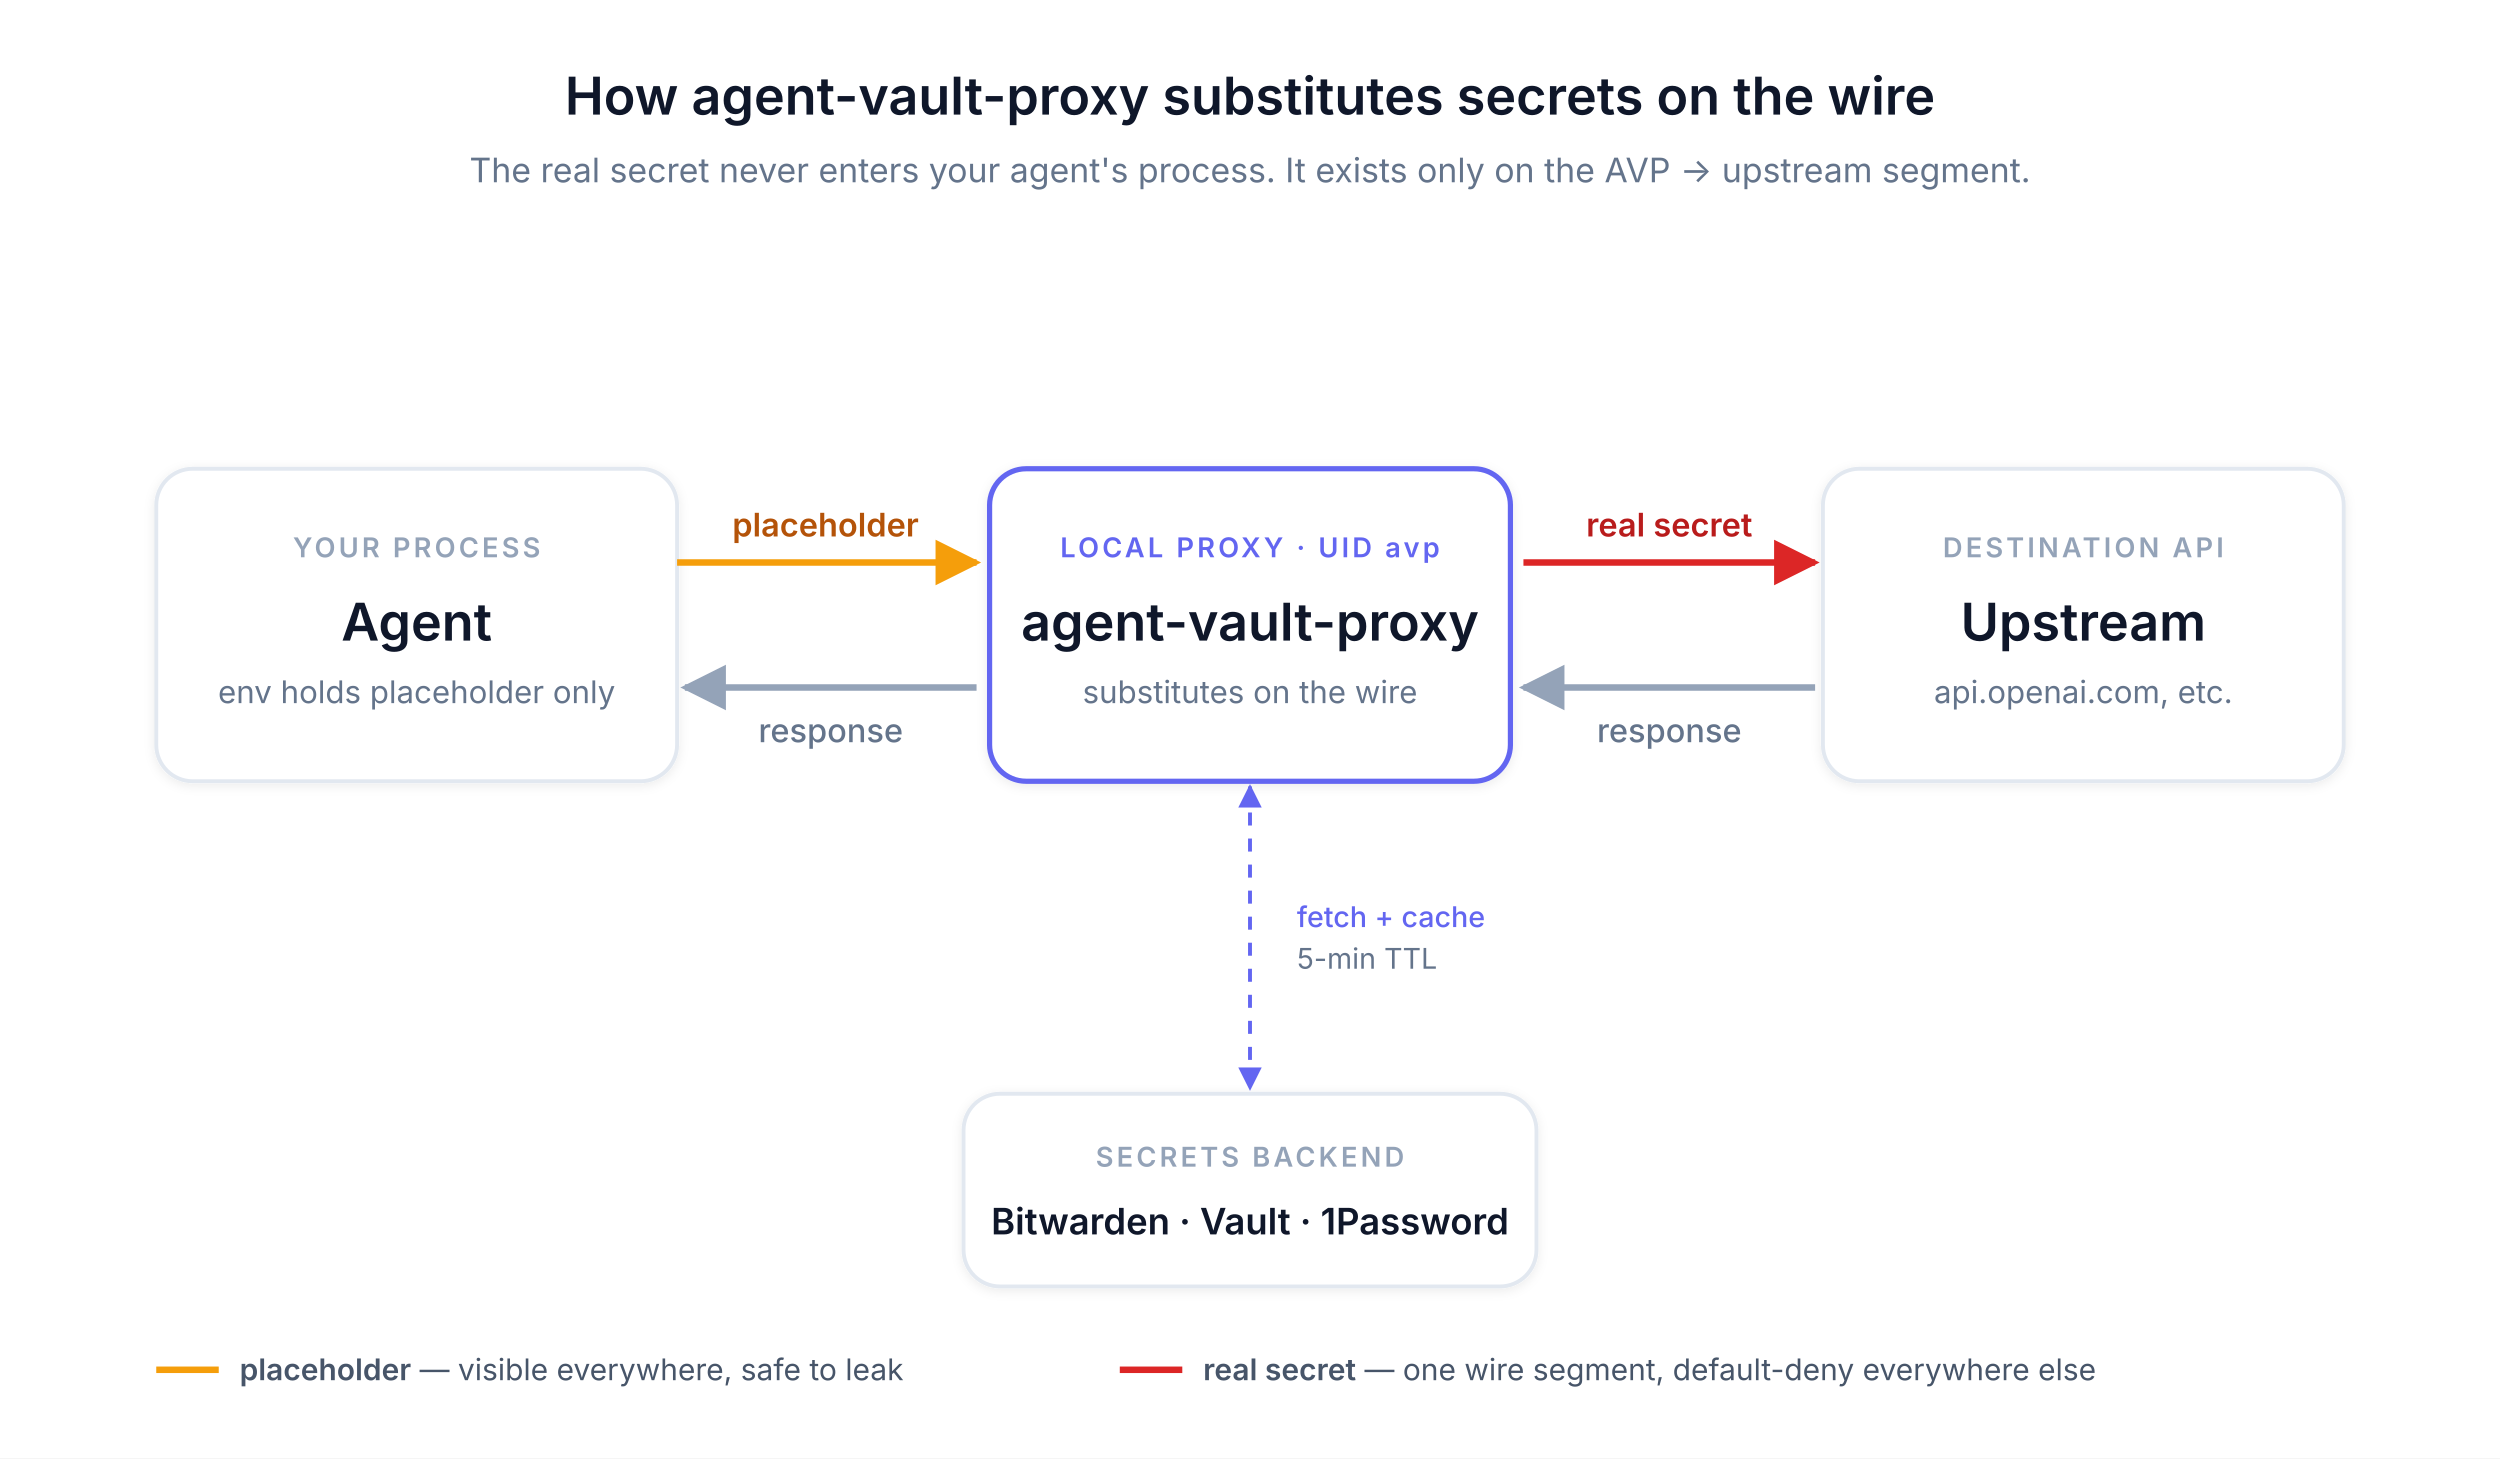
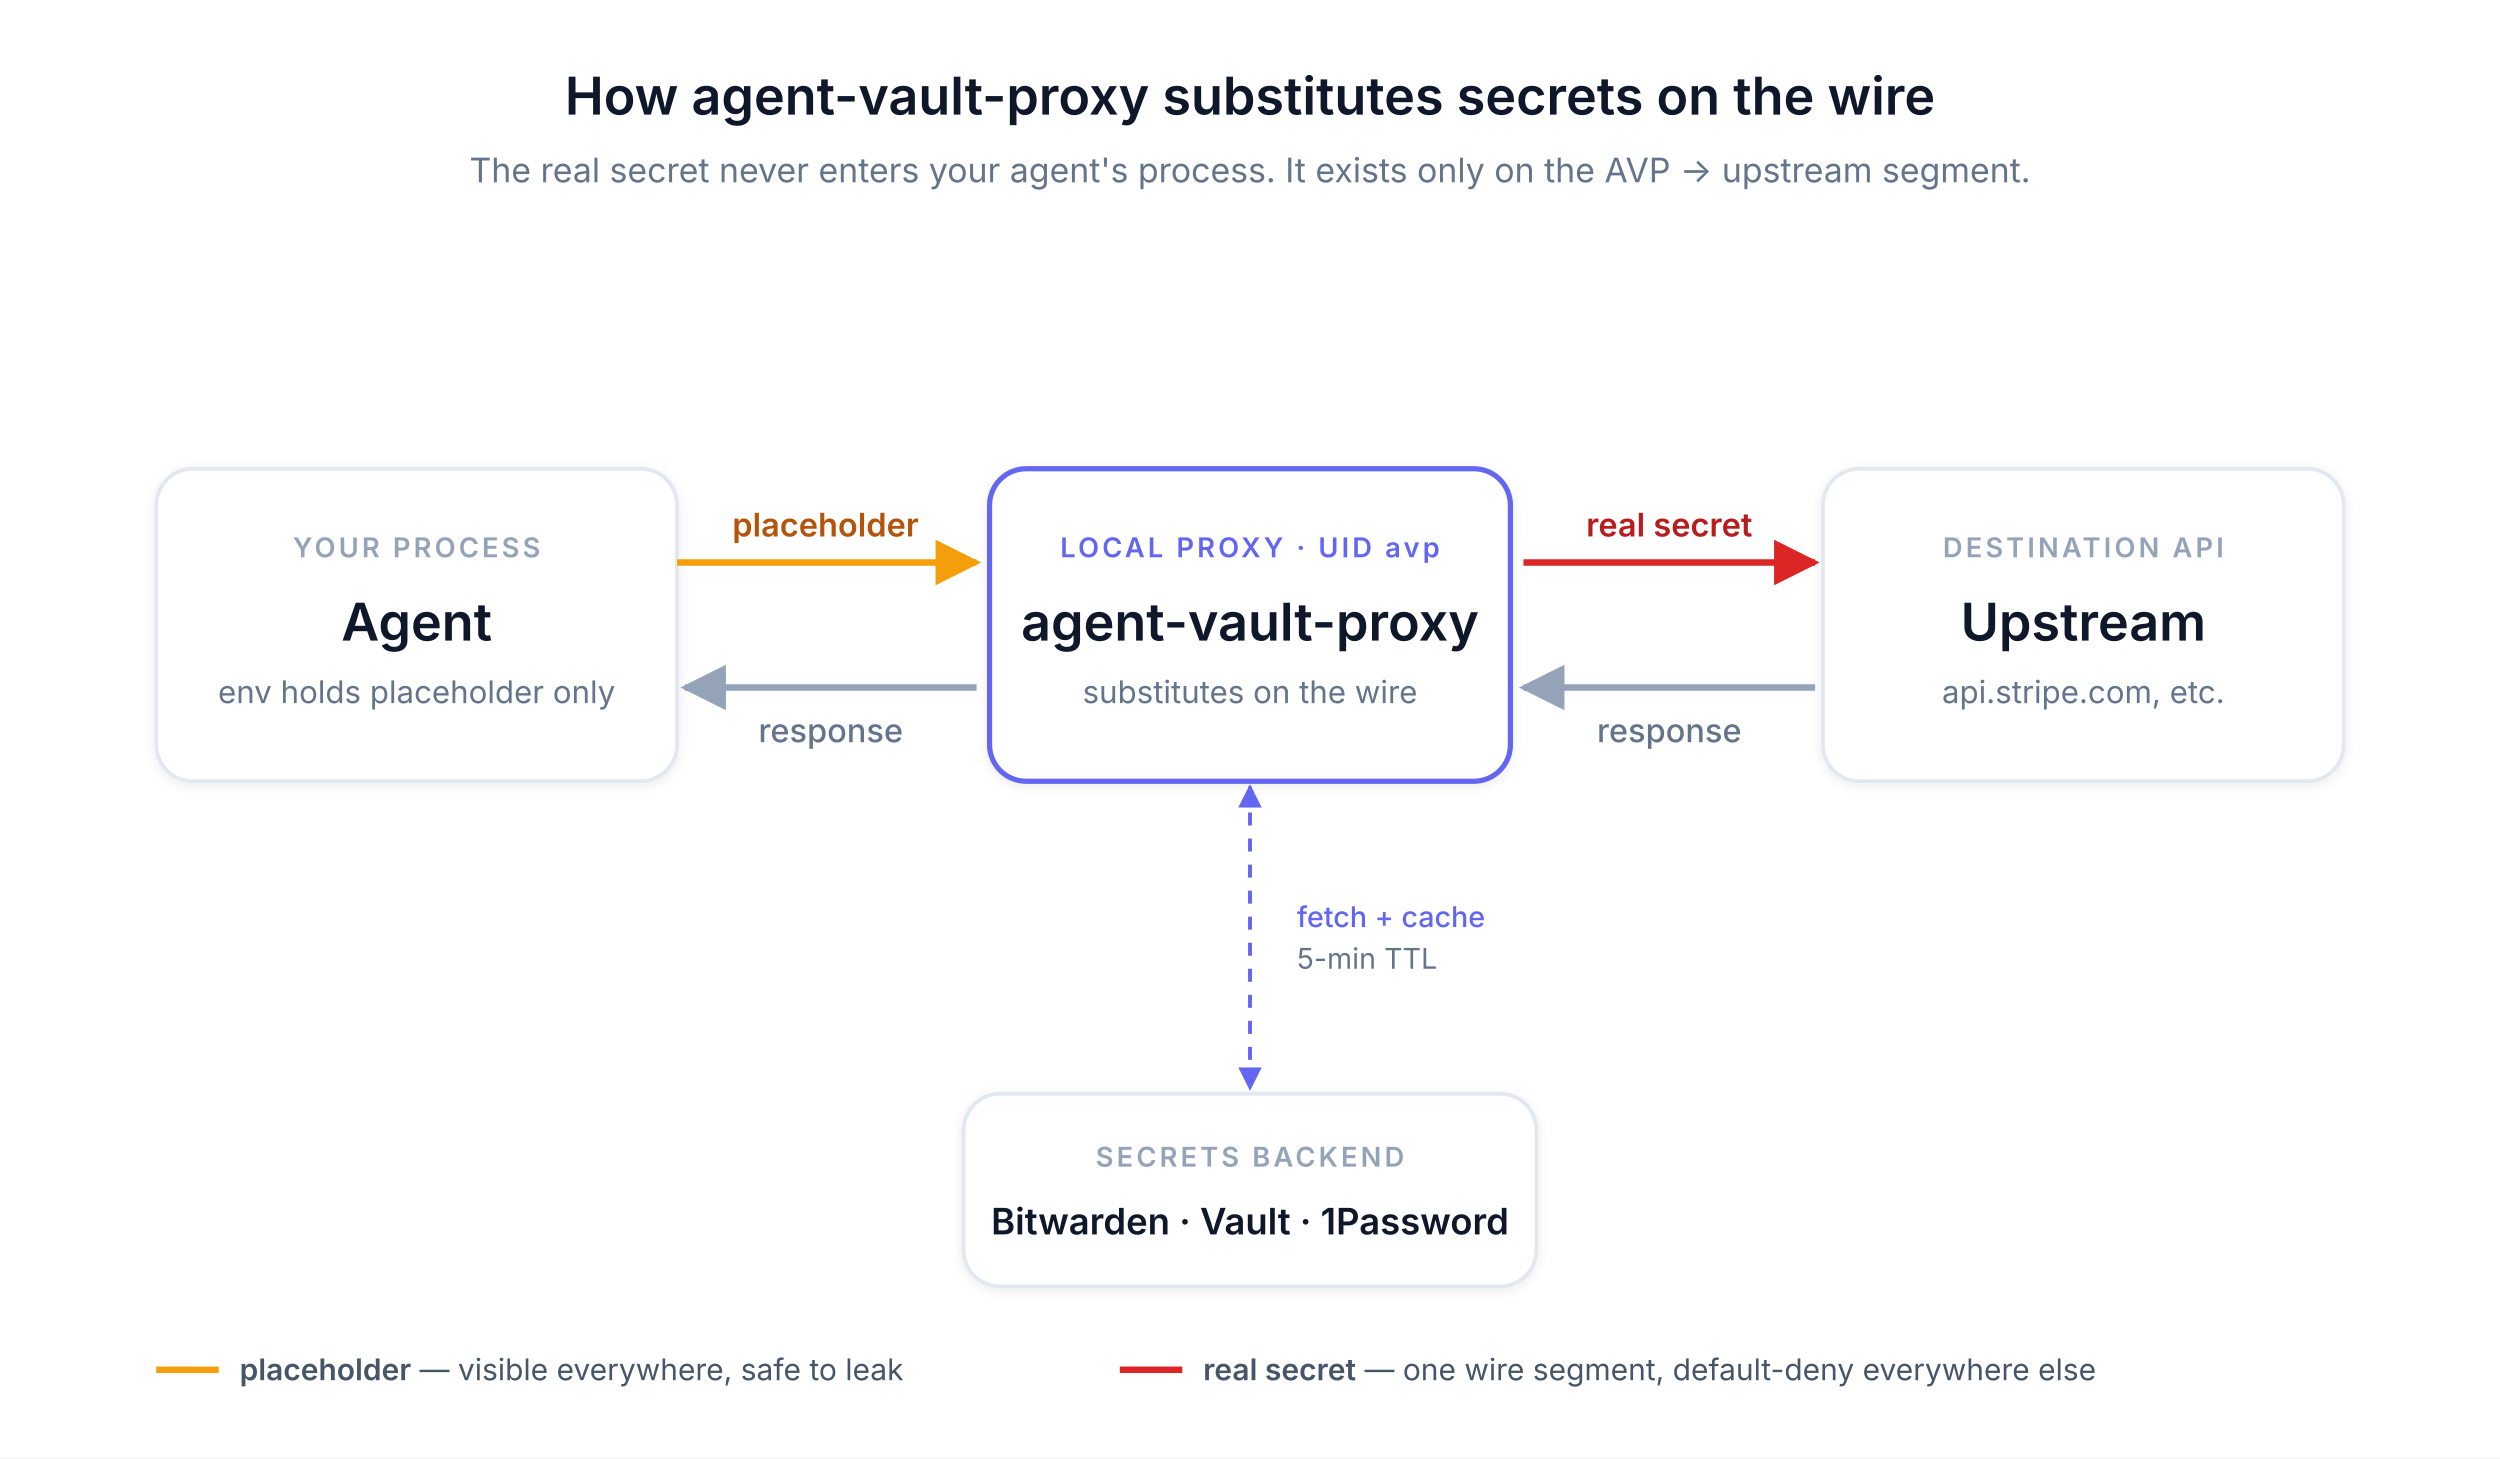
<svg xmlns="http://www.w3.org/2000/svg" viewBox="0 0 960 560" font-family="-apple-system, BlinkMacSystemFont, 'Inter', 'Segoe UI', Helvetica, Arial, sans-serif">
  <defs>
    <filter id="card-shadow" x="-10%" y="-10%" width="120%" height="140%">
      <feDropShadow dx="0" dy="1" stdDeviation="2" flood-color="#0f172a" flood-opacity="0.08" />
    </filter>
    <marker id="arrow-amber" viewBox="0 0 10 10" refX="9" refY="5" markerWidth="7" markerHeight="7" orient="auto-start-reverse">
      <path d="M0,0 L10,5 L0,10 z" fill="#f59e0b" />
    </marker>
    <marker id="arrow-red" viewBox="0 0 10 10" refX="9" refY="5" markerWidth="7" markerHeight="7" orient="auto-start-reverse">
      <path d="M0,0 L10,5 L0,10 z" fill="#dc2626" />
    </marker>
    <marker id="arrow-slate" viewBox="0 0 10 10" refX="9" refY="5" markerWidth="7" markerHeight="7" orient="auto-start-reverse">
      <path d="M0,0 L10,5 L0,10 z" fill="#94a3b8" />
    </marker>
    <marker id="arrow-indigo" viewBox="0 0 10 10" refX="9" refY="5" markerWidth="6" markerHeight="6" orient="auto-start-reverse">
      <path d="M0,0 L10,5 L0,10 z" fill="#6366f1" />
    </marker>
  </defs>
  <rect width="960" height="560" fill="#ffffff" />
  <text x="480" y="44" text-anchor="middle" font-size="20" font-weight="600" fill="#0f172a">
    How agent-vault-proxy substitutes secrets on the wire
  </text>
  <text x="480" y="70" text-anchor="middle" font-size="13" fill="#64748b">
    The real secret never enters your agent's process. It exists only on the AVP → upstream segment.
  </text>
  <g filter="url(#card-shadow)">
    <rect x="60" y="180" width="200" height="120" rx="14" fill="#ffffff" stroke="#e2e8f0" stroke-width="1.5" />
  </g>
  <text x="160" y="214" text-anchor="middle" font-size="10.5" font-weight="600" fill="#94a3b8" letter-spacing="1.2">YOUR PROCESS</text>
  <text x="160" y="246" text-anchor="middle" font-size="20" font-weight="600" fill="#0f172a">Agent</text>
  <text x="160" y="270" text-anchor="middle" font-size="12" fill="#64748b">env holds placeholder only</text>
  <g filter="url(#card-shadow)">
    <rect x="380" y="180" width="200" height="120" rx="14" fill="#ffffff" stroke="#6366f1" stroke-width="2" />
  </g>
  <text x="480" y="214" text-anchor="middle" font-size="10.5" font-weight="600" fill="#6366f1" letter-spacing="1.2">LOCAL PROXY · UID avp</text>
  <text x="480" y="246" text-anchor="middle" font-size="20" font-weight="600" fill="#0f172a">agent-vault-proxy</text>
  <text x="480" y="270" text-anchor="middle" font-size="12" fill="#64748b">substitutes on the wire</text>
  <g filter="url(#card-shadow)">
    <rect x="700" y="180" width="200" height="120" rx="14" fill="#ffffff" stroke="#e2e8f0" stroke-width="1.5" />
  </g>
  <text x="800" y="214" text-anchor="middle" font-size="10.5" font-weight="600" fill="#94a3b8" letter-spacing="1.2">DESTINATION API</text>
  <text x="800" y="246" text-anchor="middle" font-size="20" font-weight="600" fill="#0f172a">Upstream</text>
-   <text x="800" y="270" text-anchor="middle" font-size="12" fill="#64748b">api.openai.com, etc.</text>
+   <text x="800" y="270" text-anchor="middle" font-size="12" fill="#64748b">api.stripe.com, etc.</text>
  <g filter="url(#card-shadow)">
    <rect x="370" y="420" width="220" height="74" rx="14" fill="#ffffff" stroke="#e2e8f0" stroke-width="1.5" />
  </g>
  <text x="480" y="448" text-anchor="middle" font-size="10.5" font-weight="600" fill="#94a3b8" letter-spacing="1.2">SECRETS BACKEND</text>
  <text x="480" y="474" text-anchor="middle" font-size="14" font-weight="600" fill="#0f172a">Bitwarden · Vault · 1Password</text>
  <line x1="260" y1="216" x2="375" y2="216" stroke="#f59e0b" stroke-width="2.5" marker-end="url(#arrow-amber)" />
  <text x="317" y="206" text-anchor="middle" font-size="12.5" font-weight="600" fill="#b45309">placeholder</text>
  <line x1="585" y1="216" x2="697" y2="216" stroke="#dc2626" stroke-width="2.5" marker-end="url(#arrow-red)" />
  <text x="641" y="206" text-anchor="middle" font-size="12.5" font-weight="600" fill="#b91c1c">real secret</text>
  <line x1="697" y1="264" x2="585" y2="264" stroke="#94a3b8" stroke-width="2.5" marker-end="url(#arrow-slate)" />
  <text x="641" y="285" text-anchor="middle" font-size="12.5" font-weight="500" fill="#64748b">response</text>
  <line x1="375" y1="264" x2="263" y2="264" stroke="#94a3b8" stroke-width="2.5" marker-end="url(#arrow-slate)" />
  <text x="319" y="285" text-anchor="middle" font-size="12.5" font-weight="500" fill="#64748b">response</text>
  <line x1="480" y1="302" x2="480" y2="418" stroke="#6366f1" stroke-width="1.5" stroke-dasharray="5 5" marker-end="url(#arrow-indigo)" marker-start="url(#arrow-indigo)" />
  <text x="498" y="356" font-size="11" font-weight="500" fill="#6366f1">fetch + cache</text>
  <text x="498" y="372" font-size="11" fill="#64748b">5-min TTL</text>
  <circle cx="260" cy="216" r="7" fill="#f59e0b" opacity="0">
    <animate attributeName="cx" values="260;260;375;375" keyTimes="0;0;0.125;1" dur="8s" repeatCount="indefinite" />
    <animate attributeName="opacity" values="0;1;1;0;0" keyTimes="0;0;0.125;0.13;1" dur="8s" repeatCount="indefinite" />
    <animate attributeName="r" values="7;9;7" keyTimes="0;0.062;0.125" dur="8s" repeatCount="indefinite" />
  </circle>
  <circle cx="480" cy="302" r="6" fill="#6366f1" opacity="0">
    <animate attributeName="cy" values="302;302;418;418" keyTimes="0;0.125;0.250;1" dur="8s" repeatCount="indefinite" />
    <animate attributeName="opacity" values="0;0;1;1;0;0" keyTimes="0;0.12;0.125;0.250;0.255;1" dur="8s" repeatCount="indefinite" />
  </circle>
  <circle cx="480" cy="418" r="6" fill="#6366f1" opacity="0">
    <animate attributeName="cy" values="418;418;302;302" keyTimes="0;0.250;0.375;1" dur="8s" repeatCount="indefinite" />
    <animate attributeName="opacity" values="0;0;1;1;0;0" keyTimes="0;0.245;0.250;0.375;0.380;1" dur="8s" repeatCount="indefinite" />
  </circle>
  <circle cx="585" cy="216" r="7" fill="#dc2626" opacity="0">
    <animate attributeName="cx" values="585;585;697;697" keyTimes="0;0.375;0.500;1" dur="8s" repeatCount="indefinite" />
    <animate attributeName="opacity" values="0;0;1;1;0;0" keyTimes="0;0.370;0.375;0.500;0.505;1" dur="8s" repeatCount="indefinite" />
    <animate attributeName="r" values="7;7;10;7;7" keyTimes="0;0.375;0.438;0.500;1" dur="8s" repeatCount="indefinite" />
  </circle>
  <circle cx="697" cy="264" r="6" fill="#94a3b8" opacity="0">
    <animate attributeName="cx" values="697;697;585;585" keyTimes="0;0.500;0.625;1" dur="8s" repeatCount="indefinite" />
    <animate attributeName="opacity" values="0;0;1;1;0;0" keyTimes="0;0.495;0.500;0.625;0.630;1" dur="8s" repeatCount="indefinite" />
  </circle>
  <circle cx="375" cy="264" r="6" fill="#94a3b8" opacity="0">
    <animate attributeName="cx" values="375;375;263;263" keyTimes="0;0.625;0.750;1" dur="8s" repeatCount="indefinite" />
    <animate attributeName="opacity" values="0;0;1;1;0;0" keyTimes="0;0.620;0.625;0.750;0.755;1" dur="8s" repeatCount="indefinite" />
  </circle>
  <g font-size="13.5" text-anchor="middle" fill="#334155">
    <text x="480" y="345" opacity="0">
      <tspan font-weight="600" fill="#0f172a">① Agent sends request</tspan> — carries the placeholder only
      <animate attributeName="opacity" values="0;1;1;0;0" keyTimes="0;0;0.125;0.13;1" dur="8s" repeatCount="indefinite" />
    </text>
    <text x="480" y="345" opacity="0">
      <tspan font-weight="600" fill="#0f172a">② AVP fetches real value</tspan> — one BWS call per secret per 5-min window
      <animate attributeName="opacity" values="0;0;1;1;0;0" keyTimes="0;0.12;0.125;0.250;0.255;1" dur="8s" repeatCount="indefinite" />
    </text>
    <text x="480" y="345" opacity="0">
      <tspan font-weight="600" fill="#0f172a">③ Real value returned</tspan> — kept in AVP memory, never on disk
      <animate attributeName="opacity" values="0;0;1;1;0;0" keyTimes="0;0.245;0.250;0.375;0.380;1" dur="8s" repeatCount="indefinite" />
    </text>
    <text x="480" y="345" opacity="0">
      <tspan font-weight="600" fill="#0f172a">④ Substituted on the wire</tspan> — real secret leaves only on this segment
      <animate attributeName="opacity" values="0;0;1;1;0;0" keyTimes="0;0.370;0.375;0.500;0.505;1" dur="8s" repeatCount="indefinite" />
    </text>
    <text x="480" y="345" opacity="0">
      <tspan font-weight="600" fill="#0f172a">⑤ Upstream responds</tspan> — response body never carries the secret
      <animate attributeName="opacity" values="0;0;1;1;0;0" keyTimes="0;0.495;0.500;0.625;0.630;1" dur="8s" repeatCount="indefinite" />
    </text>
    <text x="480" y="345" opacity="0">
      <tspan font-weight="600" fill="#0f172a">⑥ AVP returns the response</tspan> — delivered to the agent unchanged
      <animate attributeName="opacity" values="0;0;1;1;0;0" keyTimes="0;0.620;0.625;0.750;0.755;1" dur="8s" repeatCount="indefinite" />
    </text>
  </g>
  <g transform="translate(60, 526)">
    <line x1="0" y1="0" x2="24" y2="0" stroke="#f59e0b" stroke-width="2.5" />
    <text x="32" y="4" font-size="11.5" fill="#475569">
      <tspan font-weight="600">placeholder</tspan> — visible everywhere, safe to leak</text>
    <line x1="370" y1="0" x2="394" y2="0" stroke="#dc2626" stroke-width="2.5" />
    <text x="402" y="4" font-size="11.5" fill="#475569">
      <tspan font-weight="600">real secret</tspan> — one wire segment, default-deny everywhere else</text>
  </g>
</svg>
